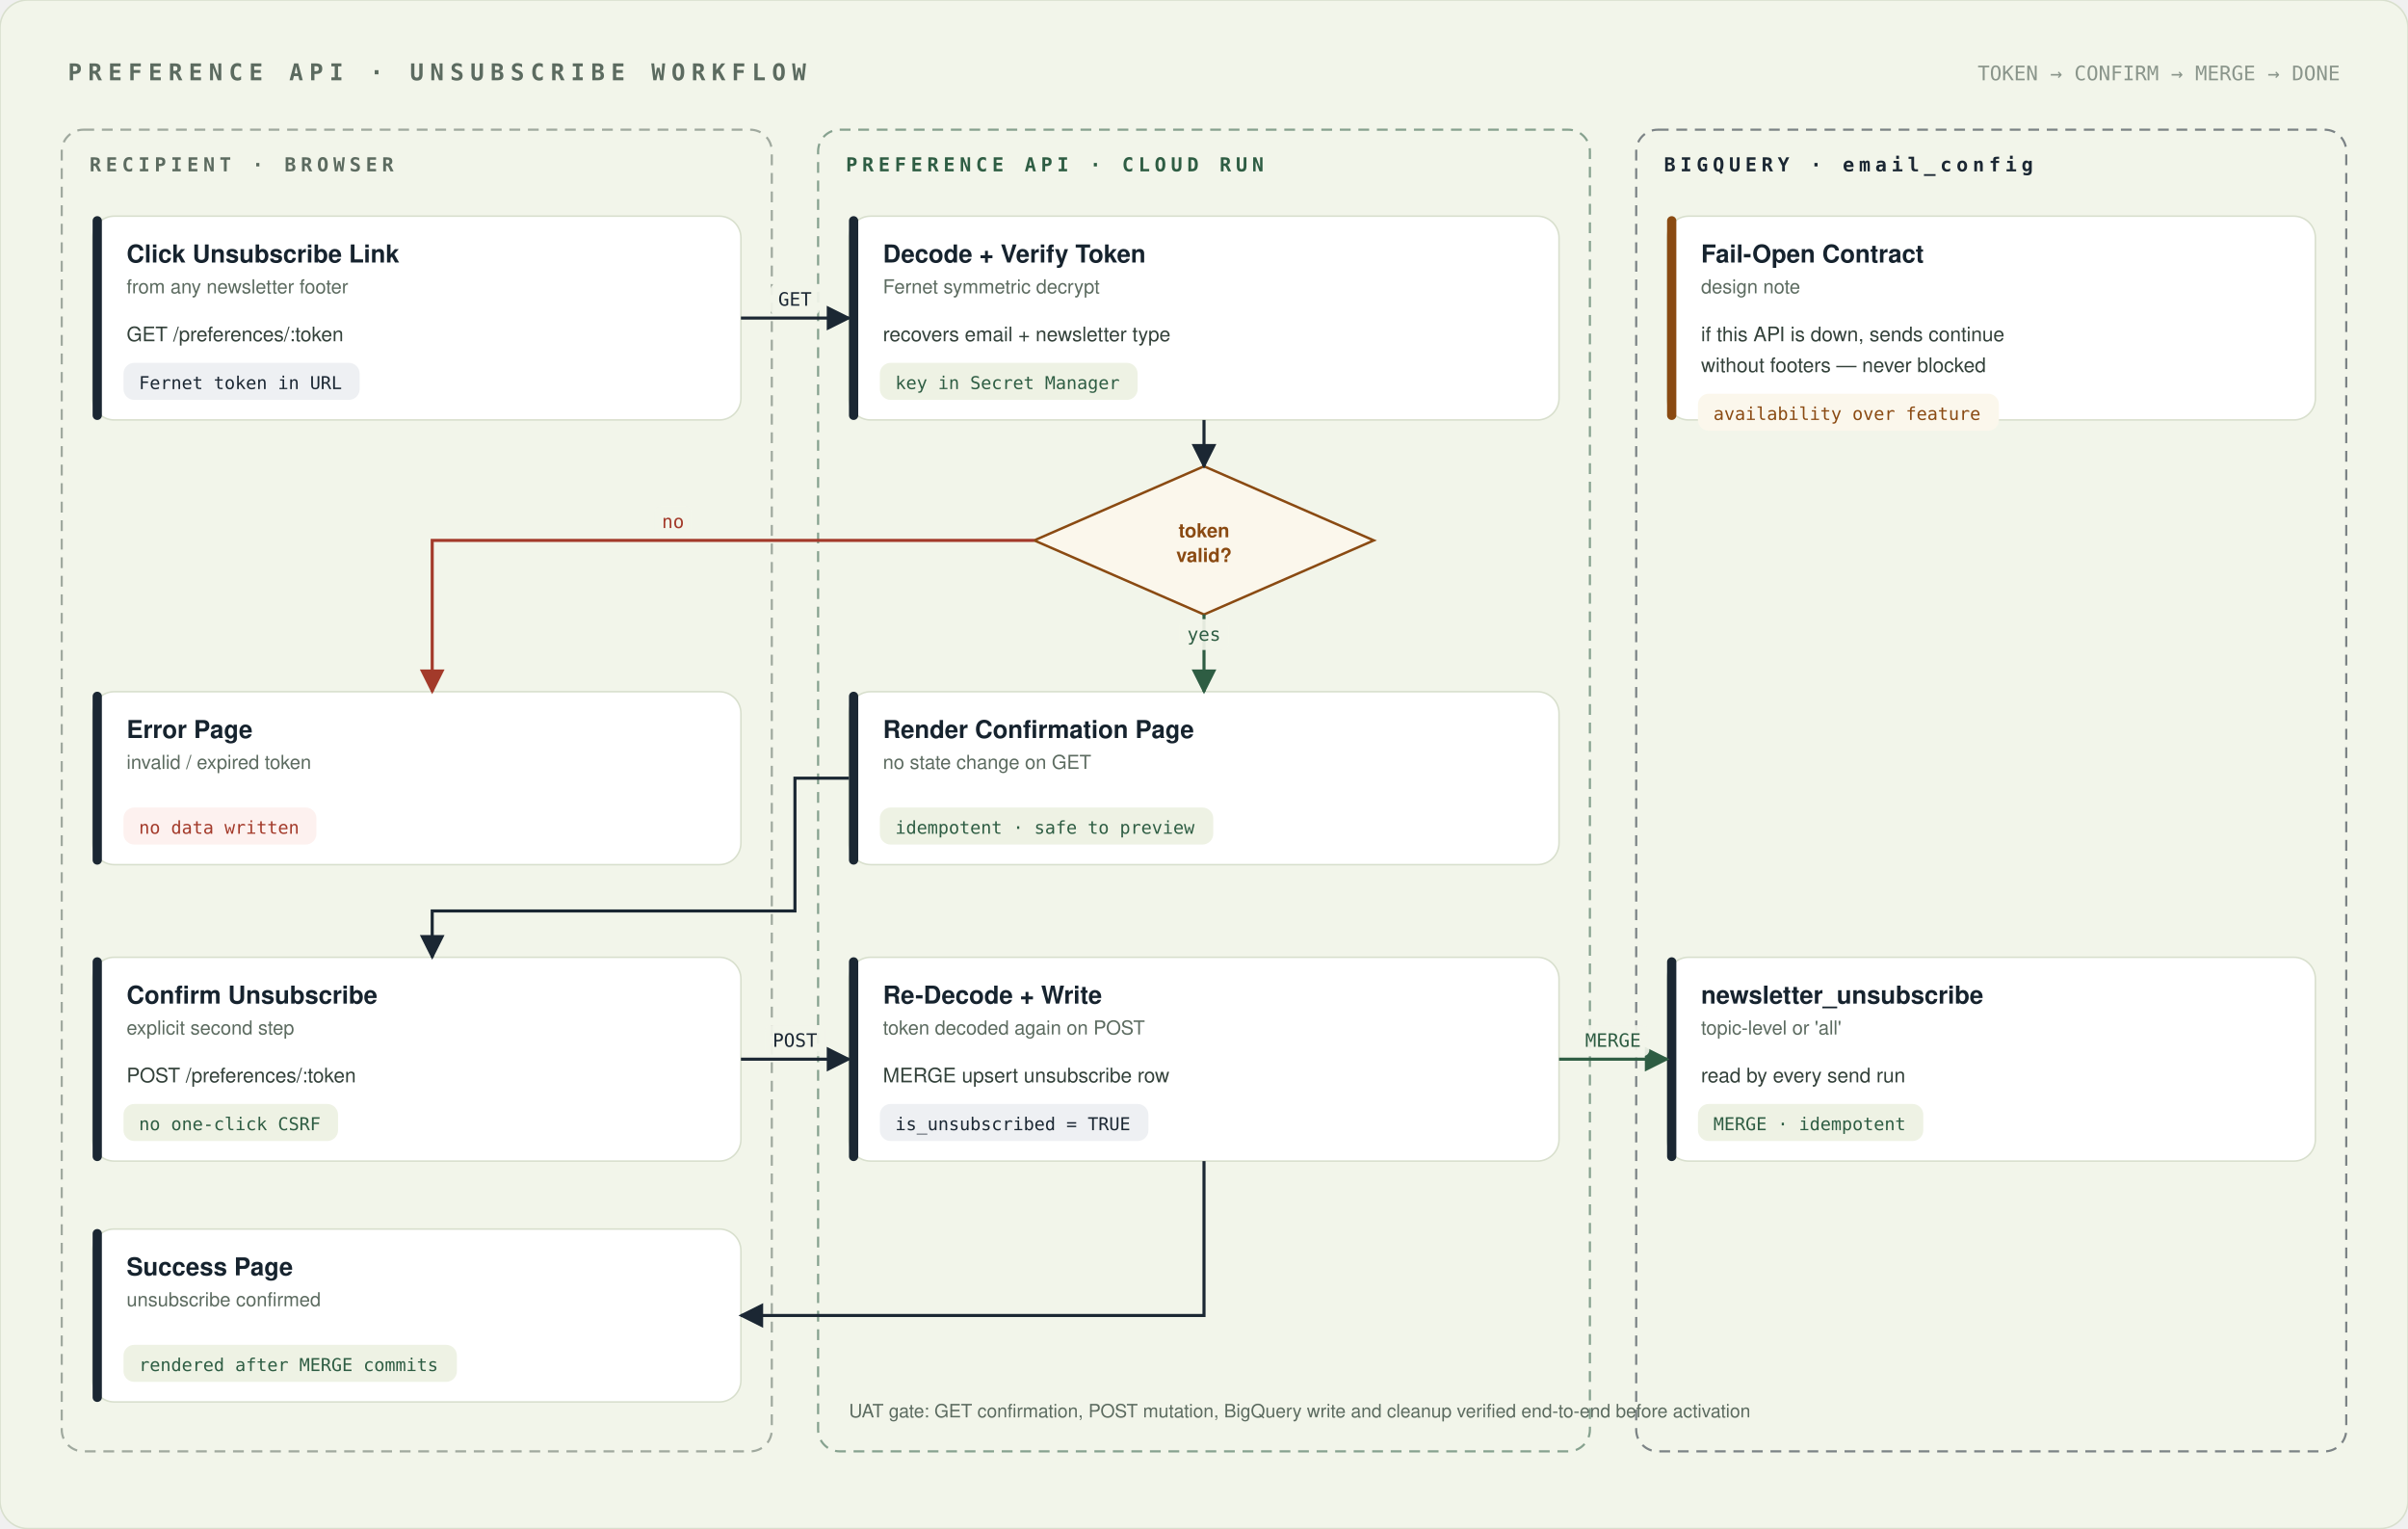
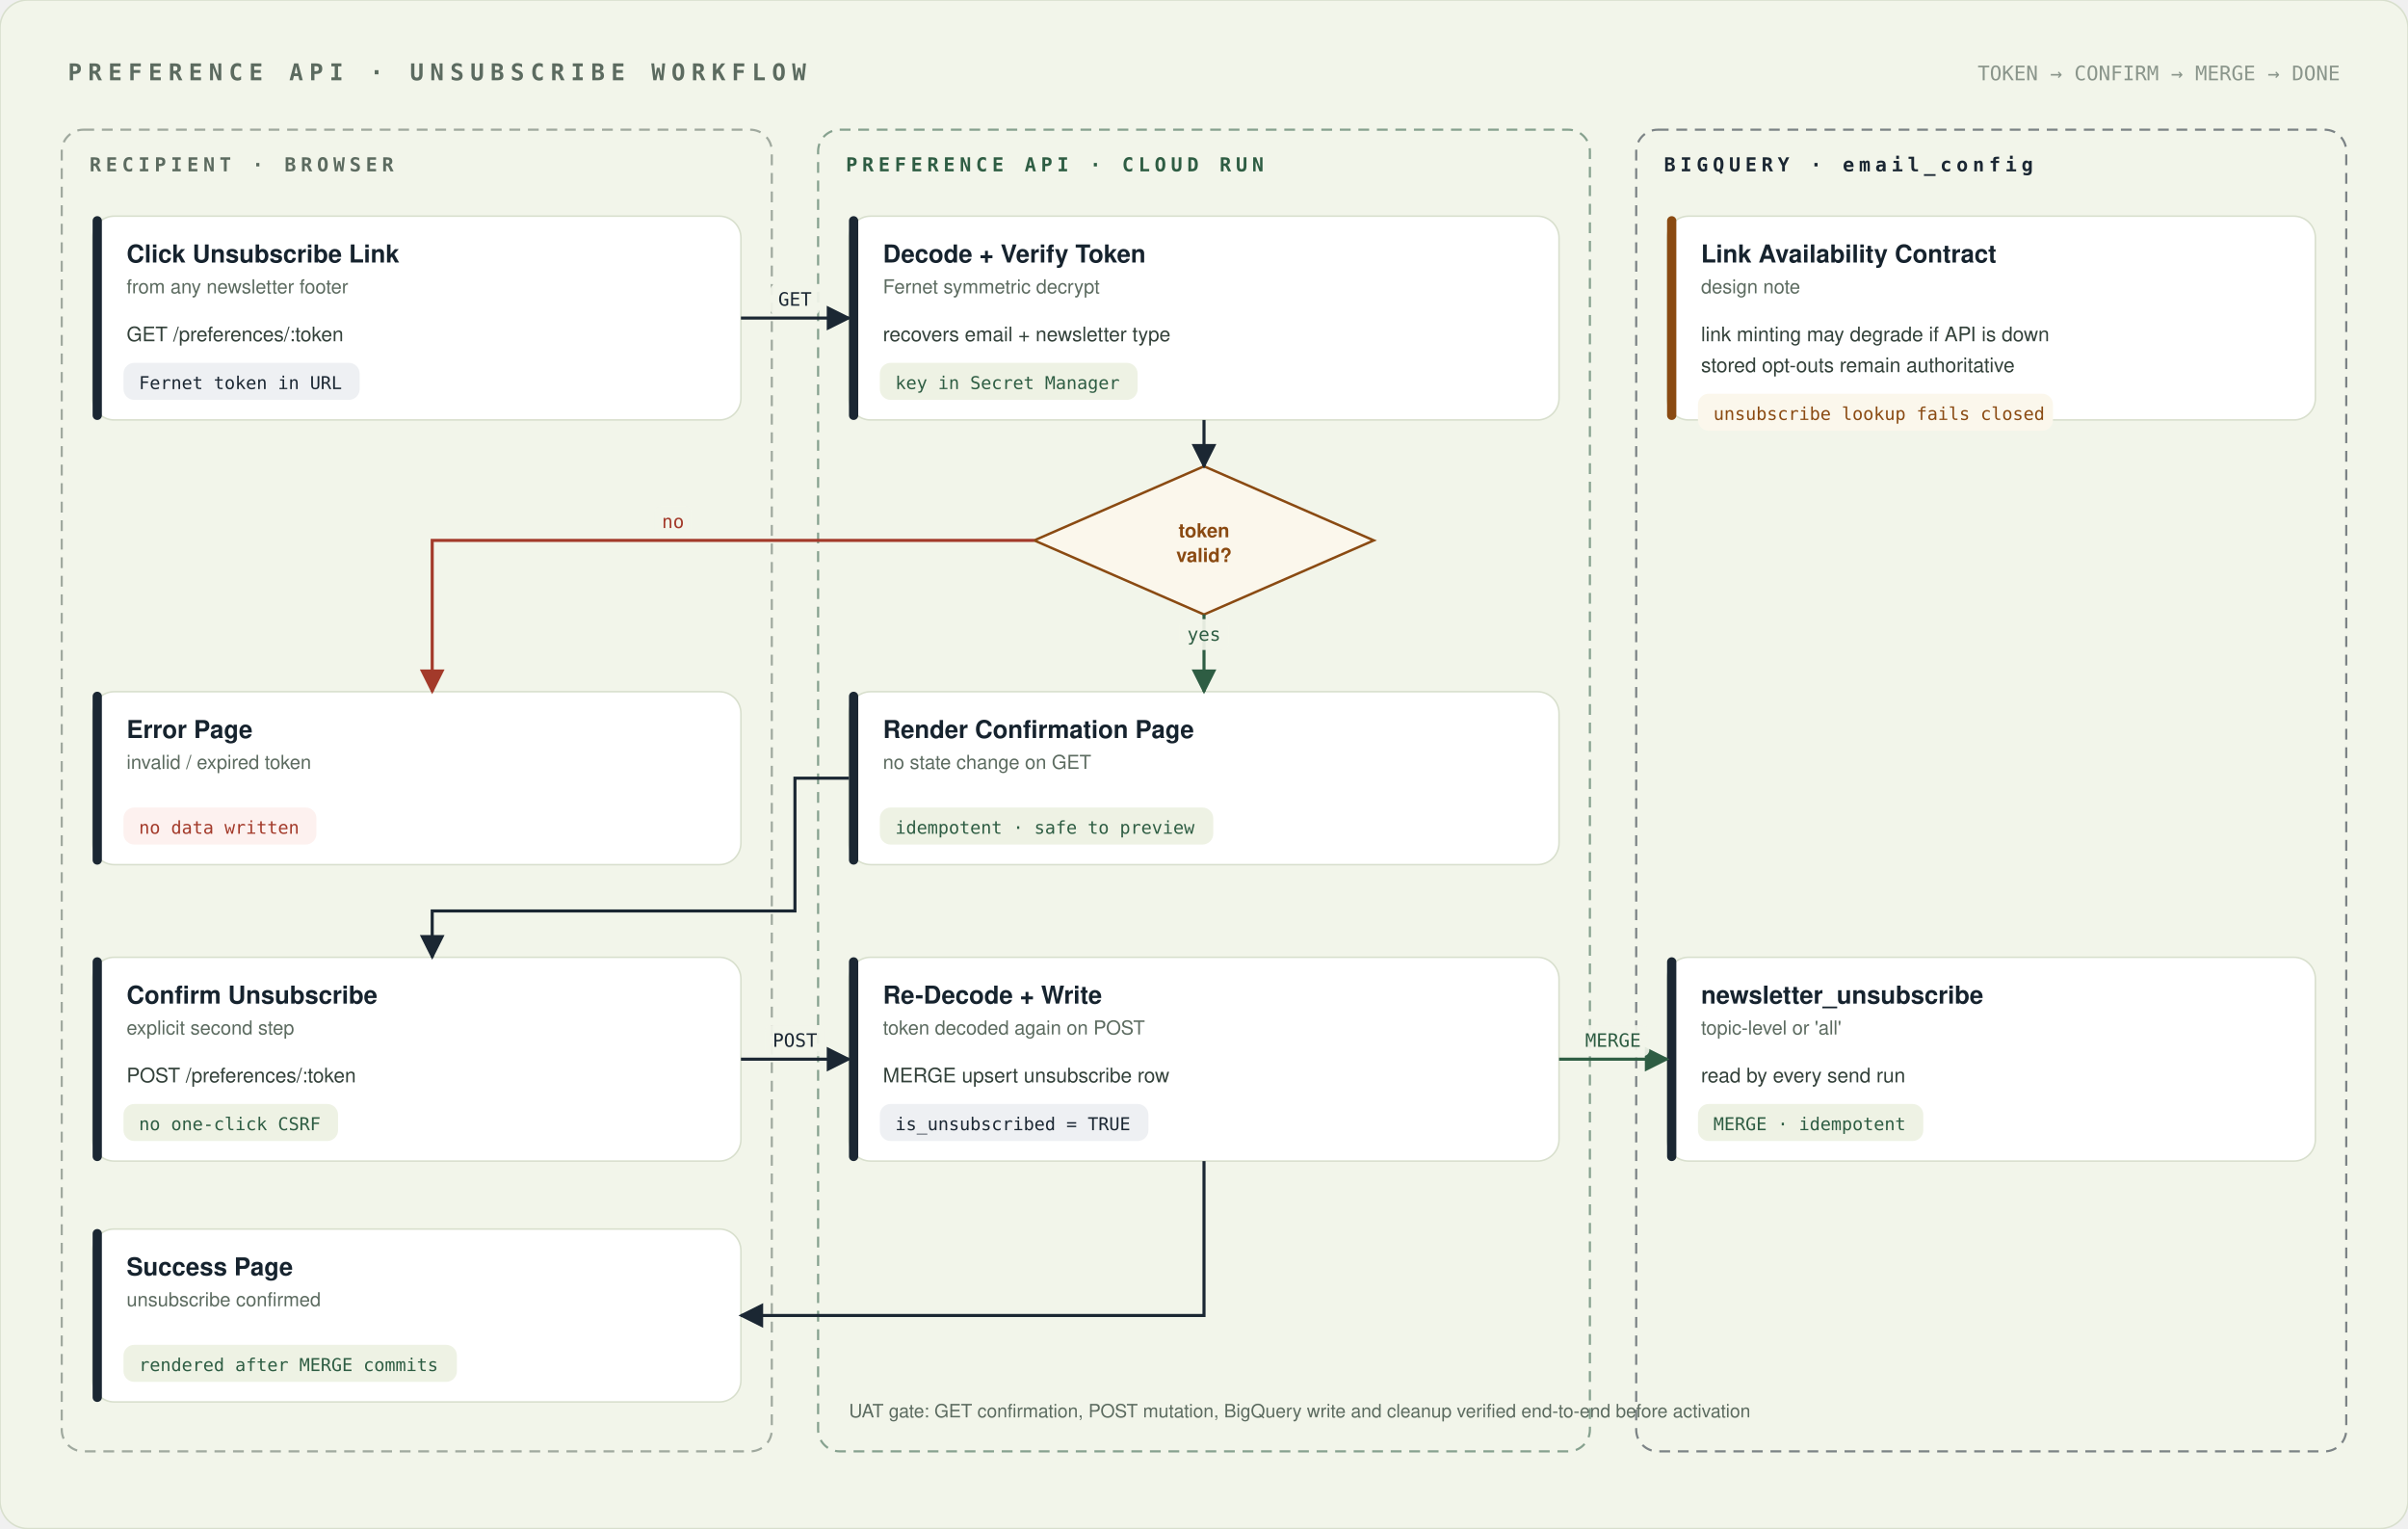
<svg xmlns="http://www.w3.org/2000/svg" viewBox="0 0 1560 990" font-family="IBM Plex Sans, -apple-system, Segoe UI, Helvetica, Arial, sans-serif">
  <defs>
    <marker id="arr" viewBox="0 0 10 10" refX="9" refY="5" markerWidth="8" markerHeight="8" orient="auto-start-reverse">
      <path d="M0,0 L10,5 L0,10 z" fill="#1b2733" />
    </marker>
    <marker id="arrg" viewBox="0 0 10 10" refX="9" refY="5" markerWidth="8" markerHeight="8" orient="auto-start-reverse">
      <path d="M0,0 L10,5 L0,10 z" fill="#2e5d43" />
    </marker>
    <marker id="arra" viewBox="0 0 10 10" refX="9" refY="5" markerWidth="8" markerHeight="8" orient="auto-start-reverse">
      <path d="M0,0 L10,5 L0,10 z" fill="#8a4a12" />
    </marker>
    <marker id="arrr" viewBox="0 0 10 10" refX="9" refY="5" markerWidth="8" markerHeight="8" orient="auto-start-reverse">
      <path d="M0,0 L10,5 L0,10 z" fill="#a33a2a" />
    </marker>
  </defs>
  <rect x="0" y="0" width="1560" height="990" rx="18" fill="#f2f5ea" stroke="#d8dfcd" />
  <text x="44" y="52" font-size="15" letter-spacing="4" fill="#5c6b60" font-family="IBM Plex Mono, ui-monospace, Menlo, monospace" font-weight="600">PREFERENCE API · UNSUBSCRIBE WORKFLOW</text>
  <text x="1516" y="52" text-anchor="end" font-size="13" fill="#8a958b" font-family="IBM Plex Mono, ui-monospace, Menlo, monospace">TOKEN → CONFIRM → MERGE → DONE</text>
  <rect x="40" y="84" width="460" height="856" rx="14" fill="none" stroke="#5c6b60" stroke-width="1.4" opacity="0.55" stroke-dasharray="7 5" />
  <text x="58" y="111" font-size="12.5" letter-spacing="3" fill="#5c6b60" font-family="IBM Plex Mono, ui-monospace, Menlo, monospace" font-weight="600">RECIPIENT · BROWSER</text>
  <rect x="530" y="84" width="500" height="856" rx="14" fill="none" stroke="#2e5d43" stroke-width="1.4" opacity="0.55" stroke-dasharray="7 5" />
  <text x="548" y="111" font-size="12.5" letter-spacing="3" fill="#2e5d43" font-family="IBM Plex Mono, ui-monospace, Menlo, monospace" font-weight="600">PREFERENCE API · CLOUD RUN</text>
  <rect x="1060" y="84" width="460" height="856" rx="14" fill="none" stroke="#1b2733" stroke-width="1.4" opacity="0.55" stroke-dasharray="7 5" />
  <text x="1078" y="111" font-size="12.5" letter-spacing="3" fill="#1b2733" font-family="IBM Plex Mono, ui-monospace, Menlo, monospace" font-weight="600">BIGQUERY · email_config</text>
  <rect x="60" y="140" width="420" height="132" rx="14" fill="#ffffff" stroke="#d8dfcd" />
  <rect x="60" y="140" width="6" height="132" rx="3" fill="#1b2733" />
  <text x="82" y="170" font-size="16" font-weight="700" fill="#16232e">Click Unsubscribe Link</text>
  <text x="82" y="190" font-size="12.5" fill="#5c6b60">from any newsletter footer</text>
  <text x="82" y="221" font-size="13" fill="#33413a">GET /preferences/:token</text>
  <rect x="80" y="235" width="153" height="24" rx="7" fill="#eef0f3" />
  <text x="90" y="252" font-size="11.5" fill="#1b2733" font-family="IBM Plex Mono, ui-monospace, Menlo, monospace">Fernet token in URL</text>
  <rect x="550" y="140" width="460" height="132" rx="14" fill="#ffffff" stroke="#d8dfcd" />
  <rect x="550" y="140" width="6" height="132" rx="3" fill="#1b2733" />
  <text x="572" y="170" font-size="16" font-weight="700" fill="#16232e">Decode + Verify Token</text>
  <text x="572" y="190" font-size="12.5" fill="#5c6b60">Fernet symmetric decrypt</text>
  <text x="572" y="221" font-size="13" fill="#33413a">recovers email + newsletter type</text>
  <rect x="570" y="235" width="167" height="24" rx="7" fill="#eef2e4" />
  <text x="580" y="252" font-size="11.5" fill="#2e5d43" font-family="IBM Plex Mono, ui-monospace, Menlo, monospace">key in Secret Manager</text>
  <polyline points="480,206 550,206" fill="none" stroke="#1b2733" stroke-width="2" marker-end="url(#arr)" />
  <rect x="499.0" y="184.0" width="32" height="20" rx="4" fill="#f2f5ea" opacity="0.92" />
  <text x="515.0" y="198.0" text-anchor="middle" font-size="12" fill="#1b2733" font-family="IBM Plex Mono, ui-monospace, Menlo, monospace">GET</text>
  <polygon points="780,302 890,350 780,398 670,350" fill="#fbf7ec" stroke="#8a4a12" stroke-width="1.6" />
  <text x="780" y="348" text-anchor="middle" font-size="12.5" font-weight="600" fill="#8a4a12">token</text>
  <text x="780" y="364" text-anchor="middle" font-size="12.5" font-weight="600" fill="#8a4a12">valid?</text>
  <polyline points="780,272 780,302" fill="none" stroke="#1b2733" stroke-width="2" marker-end="url(#arr)" />
  <rect x="550" y="448" width="460" height="112" rx="14" fill="#ffffff" stroke="#d8dfcd" />
  <rect x="550" y="448" width="6" height="112" rx="3" fill="#1b2733" />
  <text x="572" y="478" font-size="16" font-weight="700" fill="#16232e">Render Confirmation Page</text>
  <text x="572" y="498" font-size="12.5" fill="#5c6b60">no state change on GET</text>
  <rect x="570" y="523" width="216" height="24" rx="7" fill="#eef2e4" />
  <text x="580" y="540" font-size="11.5" fill="#2e5d43" font-family="IBM Plex Mono, ui-monospace, Menlo, monospace">idempotent · safe to preview</text>
  <polyline points="780,398 780,448" fill="none" stroke="#2e5d43" stroke-width="2" marker-end="url(#arrg)" />
  <rect x="764.0" y="401.0" width="32" height="20" rx="4" fill="#f2f5ea" opacity="0.92" />
  <text x="780.0" y="415.0" text-anchor="middle" font-size="12" fill="#2e5d43" font-family="IBM Plex Mono, ui-monospace, Menlo, monospace">yes</text>
  <rect x="60" y="448" width="420" height="112" rx="14" fill="#ffffff" stroke="#d8dfcd" />
  <rect x="60" y="448" width="6" height="112" rx="3" fill="#1b2733" />
  <text x="82" y="478" font-size="16" font-weight="700" fill="#16232e">Error Page</text>
  <text x="82" y="498" font-size="12.5" fill="#5c6b60">invalid / expired token</text>
  <rect x="80" y="523" width="125" height="24" rx="7" fill="#fdf1ef" />
  <text x="90" y="540" font-size="11.5" fill="#a33a2a" font-family="IBM Plex Mono, ui-monospace, Menlo, monospace">no data written</text>
  <polyline points="670,350 280,350 280,448" fill="none" stroke="#a33a2a" stroke-width="2" marker-end="url(#arrr)" />
  <rect x="424.0" y="328.0" width="24" height="20" rx="4" fill="#f2f5ea" opacity="0.92" />
  <text x="436.0" y="342.0" text-anchor="middle" font-size="12" fill="#a33a2a" font-family="IBM Plex Mono, ui-monospace, Menlo, monospace">no</text>
  <rect x="60" y="620" width="420" height="132" rx="14" fill="#ffffff" stroke="#d8dfcd" />
  <rect x="60" y="620" width="6" height="132" rx="3" fill="#1b2733" />
  <text x="82" y="650" font-size="16" font-weight="700" fill="#16232e">Confirm Unsubscribe</text>
  <text x="82" y="670" font-size="12.5" fill="#5c6b60">explicit second step</text>
  <text x="82" y="701" font-size="13" fill="#33413a">POST /preferences/:token</text>
  <rect x="80" y="715" width="139" height="24" rx="7" fill="#eef2e4" />
  <text x="90" y="732" font-size="11.5" fill="#2e5d43" font-family="IBM Plex Mono, ui-monospace, Menlo, monospace">no one-click CSRF</text>
  <polyline points="550,504 515,504 515,590 280,590 280,620" fill="none" stroke="#1b2733" stroke-width="2" marker-end="url(#arr)" />
  <rect x="550" y="620" width="460" height="132" rx="14" fill="#ffffff" stroke="#d8dfcd" />
  <rect x="550" y="620" width="6" height="132" rx="3" fill="#1b2733" />
  <text x="572" y="650" font-size="16" font-weight="700" fill="#16232e">Re-Decode + Write</text>
  <text x="572" y="670" font-size="12.5" fill="#5c6b60">token decoded again on POST</text>
  <text x="572" y="701" font-size="13" fill="#33413a">MERGE upsert unsubscribe row</text>
  <rect x="570" y="715" width="174" height="24" rx="7" fill="#eef0f3" />
  <text x="580" y="732" font-size="11.5" fill="#1b2733" font-family="IBM Plex Mono, ui-monospace, Menlo, monospace">is_unsubscribed = TRUE</text>
  <polyline points="480,686 550,686" fill="none" stroke="#1b2733" stroke-width="2" marker-end="url(#arr)" />
  <rect x="495.5" y="664.0" width="39" height="20" rx="4" fill="#f2f5ea" opacity="0.92" />
  <text x="515.0" y="678.0" text-anchor="middle" font-size="12" fill="#1b2733" font-family="IBM Plex Mono, ui-monospace, Menlo, monospace">POST</text>
  <rect x="1080" y="620" width="420" height="132" rx="14" fill="#ffffff" stroke="#d8dfcd" />
  <rect x="1080" y="620" width="6" height="132" rx="3" fill="#1b2733" />
  <text x="1102" y="650" font-size="16" font-weight="700" fill="#16232e">newsletter_unsubscribe</text>
  <text x="1102" y="670" font-size="12.5" fill="#5c6b60">topic-level or 'all'</text>
  <text x="1102" y="701" font-size="13" fill="#33413a">read by every send run</text>
  <rect x="1100" y="715" width="146" height="24" rx="7" fill="#eef2e4" />
  <text x="1110" y="732" font-size="11.5" fill="#2e5d43" font-family="IBM Plex Mono, ui-monospace, Menlo, monospace">MERGE · idempotent</text>
  <polyline points="1010,686 1080,686" fill="none" stroke="#2e5d43" stroke-width="2" marker-end="url(#arrg)" />
  <rect x="1021.5" y="664.0" width="47" height="20" rx="4" fill="#f2f5ea" opacity="0.92" />
  <text x="1045.0" y="678.0" text-anchor="middle" font-size="12" fill="#2e5d43" font-family="IBM Plex Mono, ui-monospace, Menlo, monospace">MERGE</text>
  <rect x="1080" y="140" width="420" height="132" rx="14" fill="#ffffff" stroke="#d8dfcd" />
  <rect x="1080" y="140" width="6" height="132" rx="3" fill="#8a4a12" />
-   <text x="1102" y="170" font-size="16" font-weight="700" fill="#16232e">Fail-Open Contract</text>
+   <text x="1102" y="170" font-size="16" font-weight="700" fill="#16232e">Link Availability Contract</text>
  <text x="1102" y="190" font-size="12.5" fill="#5c6b60">design note</text>
-   <text x="1102" y="221" font-size="13" fill="#33413a">if this API is down, sends continue</text>
-   <text x="1102" y="241" font-size="13" fill="#33413a">without footers — never blocked</text>
-   <rect x="1100" y="255" width="195" height="24" rx="7" fill="#fbf7ec" />
-   <text x="1110" y="272" font-size="11.5" fill="#8a4a12" font-family="IBM Plex Mono, ui-monospace, Menlo, monospace">availability over feature</text>
+   <text x="1102" y="221" font-size="13" fill="#33413a">link minting may degrade if API is down</text>
+   <text x="1102" y="241" font-size="13" fill="#33413a">stored opt-outs remain authoritative</text>
+   <rect x="1100" y="255" width="230" height="24" rx="7" fill="#fbf7ec" />
+   <text x="1110" y="272" font-size="11.5" fill="#8a4a12" font-family="IBM Plex Mono, ui-monospace, Menlo, monospace">unsubscribe lookup fails closed</text>
  <rect x="60" y="796" width="420" height="112" rx="14" fill="#ffffff" stroke="#d8dfcd" />
  <rect x="60" y="796" width="6" height="112" rx="3" fill="#1b2733" />
  <text x="82" y="826" font-size="16" font-weight="700" fill="#16232e">Success Page</text>
  <text x="82" y="846" font-size="12.5" fill="#5c6b60">unsubscribe confirmed</text>
  <rect x="80" y="871" width="216" height="24" rx="7" fill="#eef2e4" />
  <text x="90" y="888" font-size="11.5" fill="#2e5d43" font-family="IBM Plex Mono, ui-monospace, Menlo, monospace">rendered after MERGE commits</text>
  <polyline points="780,752 780,852 480,852" fill="none" stroke="#1b2733" stroke-width="2" marker-end="url(#arr)" />
  <text x="550" y="918" font-size="12" fill="#5c6b60">UAT gate: GET confirmation, POST mutation, BigQuery write and cleanup verified end-to-end before activation</text>
</svg>
